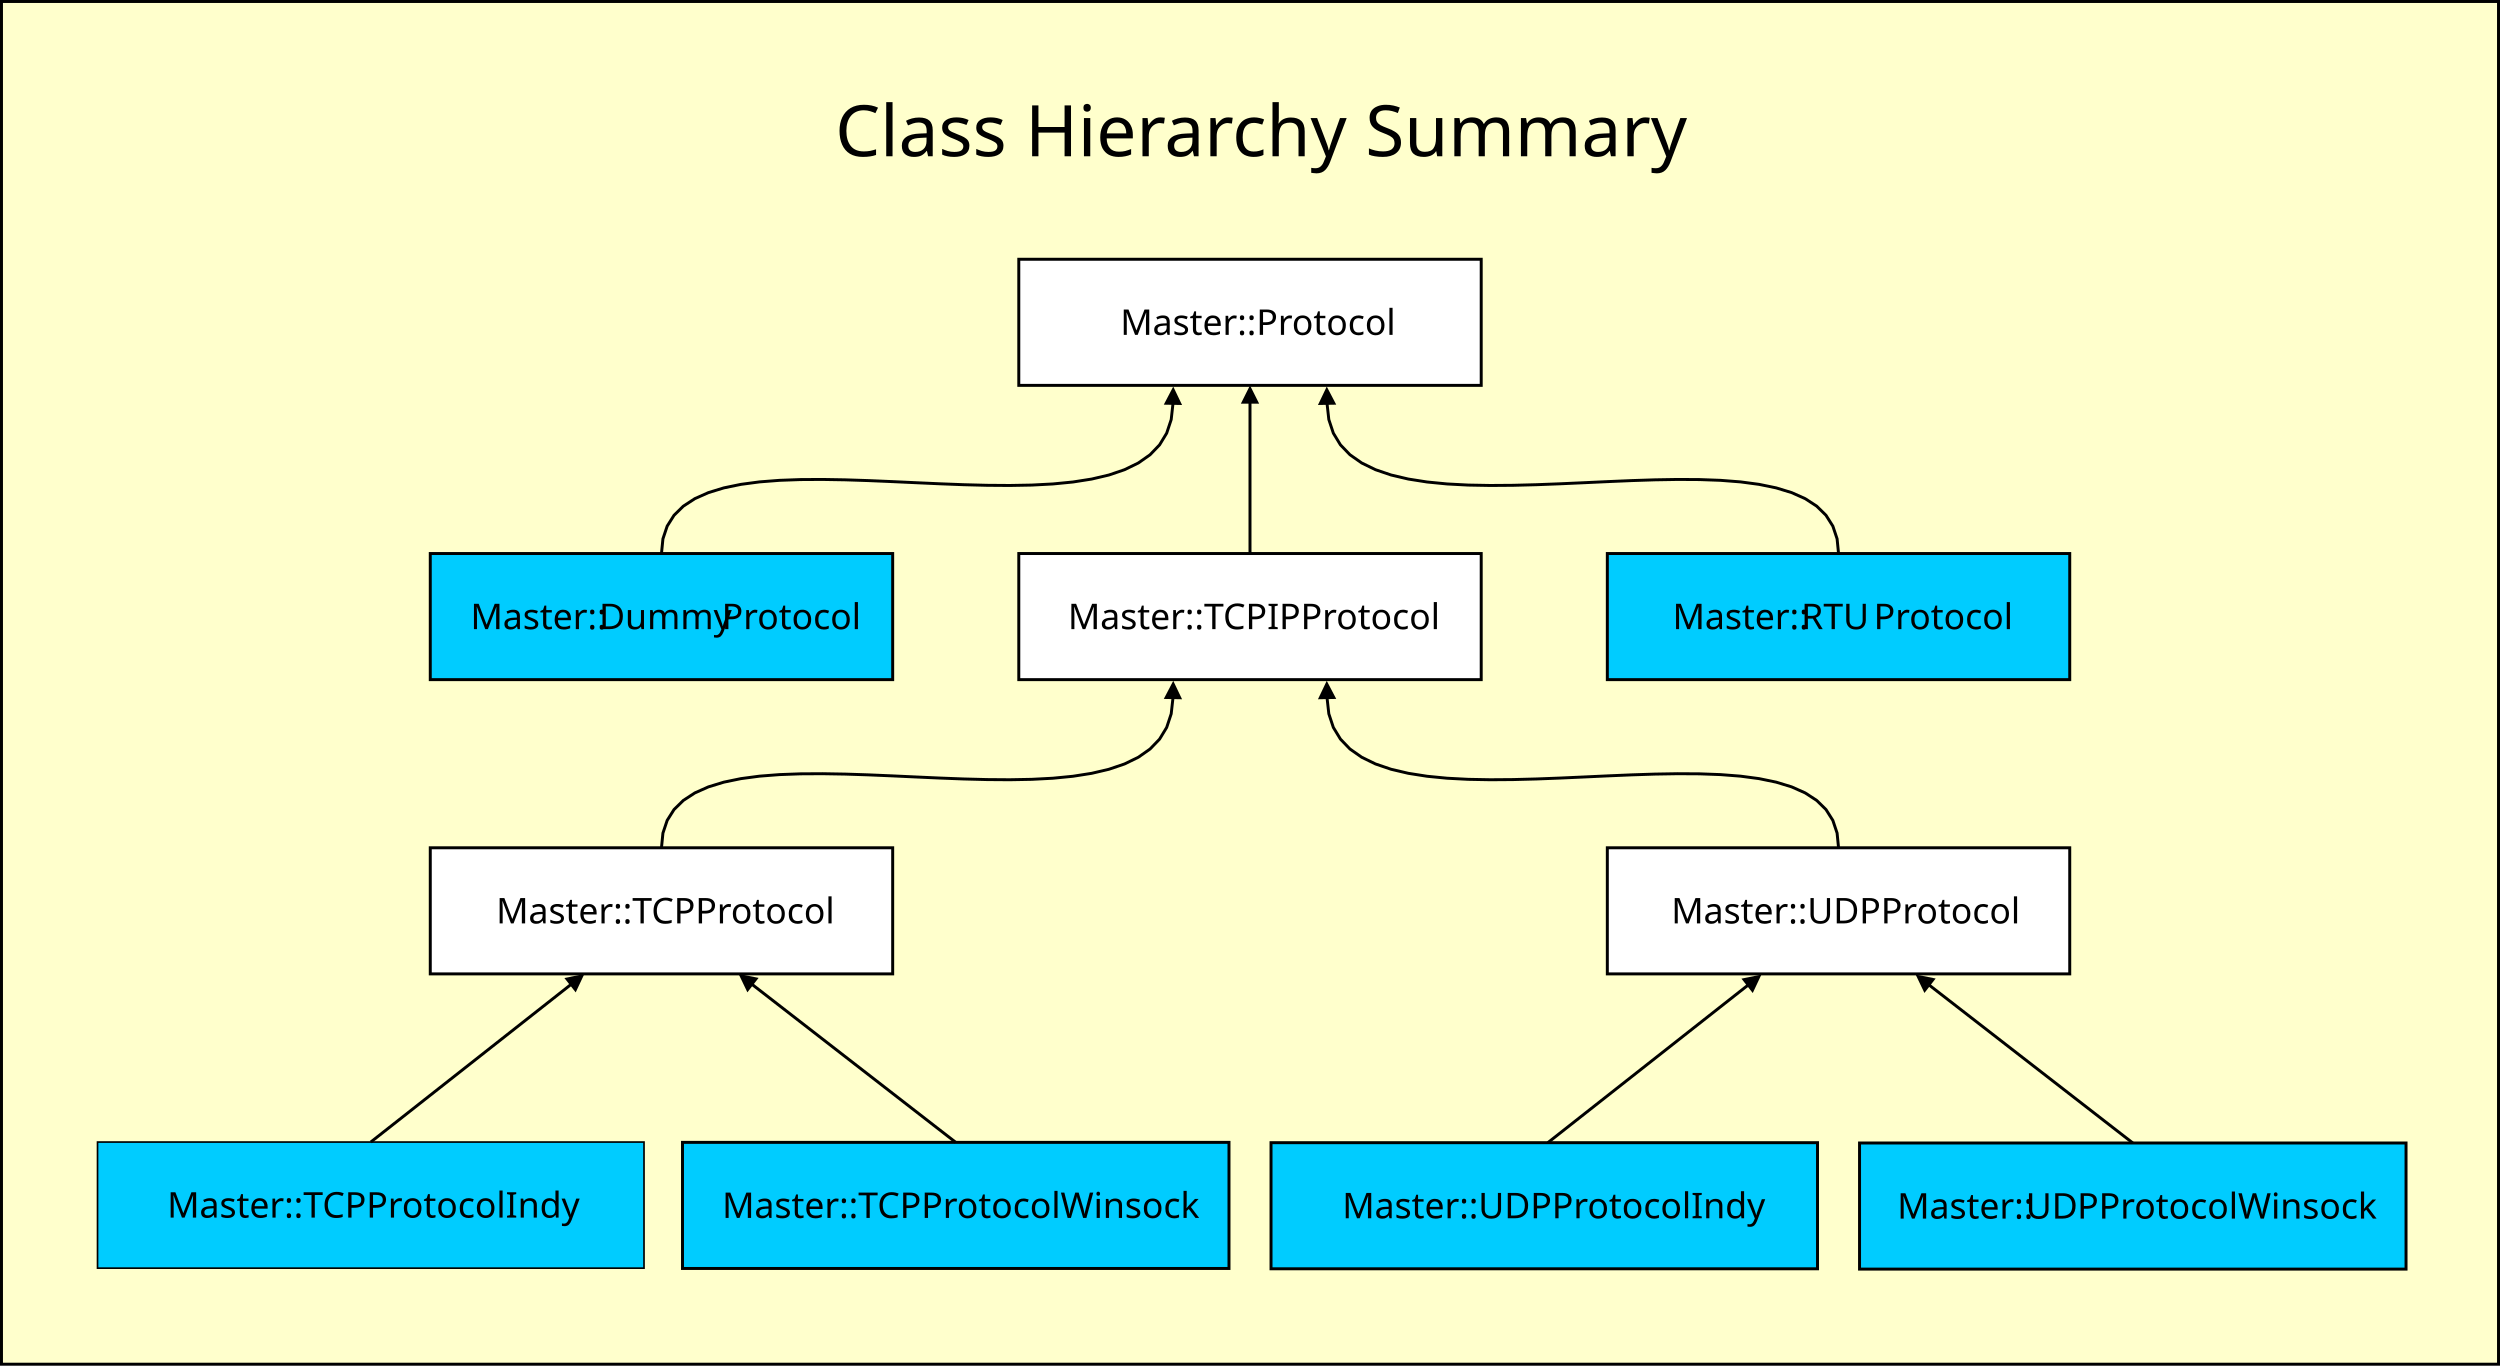
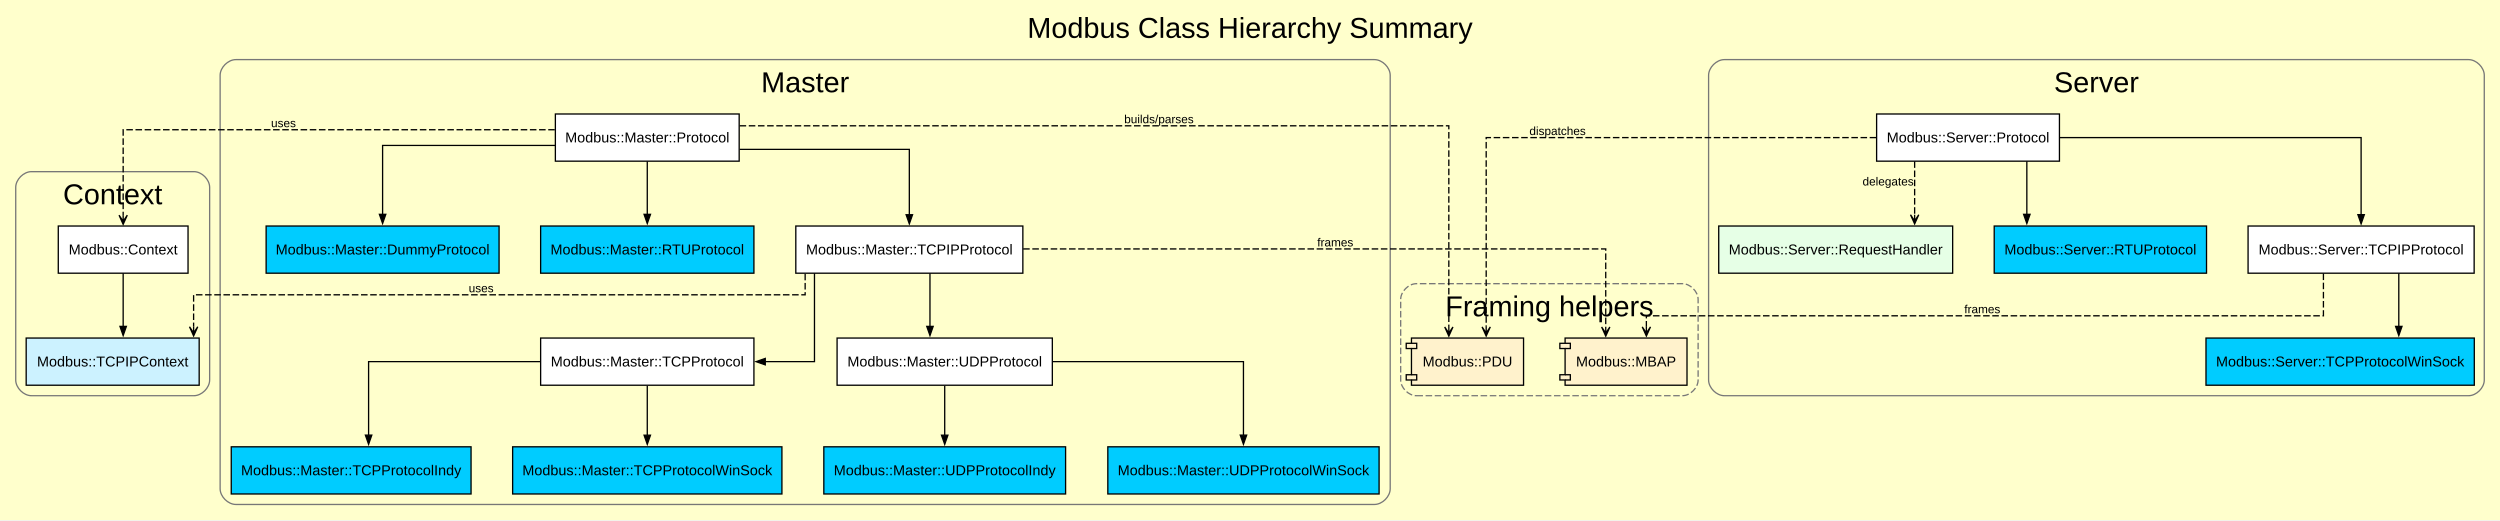
- <svg xmlns="http://www.w3.org/2000/svg" xml:space="preserve" width="297.353mm" height="162.437mm" version="1.1" shape-rendering="geometricPrecision" text-rendering="geometricPrecision" image-rendering="optimizeQuality" fill-rule="evenodd" clip-rule="evenodd" viewBox="0 0 297.342 162.431" id="svg1411">
-   <defs id="defs1415" />
-   <g id="Livello_x0020_1" transform="translate(0,-1.4860384e-4)">
-     <rect fill="#ffffcc" stroke="#000000" stroke-width="0.353" stroke-miterlimit="22.926" x="0.176" y="0.176" width="296.989" height="162.078" id="rect1318" />
-     <rect fill="#ffffff" stroke="#000000" stroke-width="0.353" stroke-miterlimit="22.926" x="121.172" y="30.836" width="54.998" height="14.999" id="rect1320" />
-     <text x="133.251" y="39.828" fill="#000000" font-weight="normal" font-size="4.233px" font-family="sans-serif" id="text1322">Master::Protocol</text>
-     <rect fill="#ffffff" stroke="#000000" stroke-width="0.353" stroke-miterlimit="22.926" x="191.17" y="100.833" width="54.998" height="14.999" id="rect1324" />
-     <text x="198.78" y="109.825" fill="#000000" font-weight="normal" font-size="4.233px" font-family="sans-serif" id="text1326">Master::UDPProtocol</text>
-     <rect fill="#ffffff" stroke="#000000" stroke-width="0.353" stroke-miterlimit="22.926" x="51.175" y="100.833" width="54.998" height="14.999" id="rect1328" />
-     <text x="59.021" y="109.825" fill="#000000" font-weight="normal" font-size="4.233px" font-family="sans-serif" id="text1330">Master::TCPProtocol</text>
-     <rect fill="#ffffff" stroke="#000000" stroke-width="0.353" stroke-miterlimit="22.926" x="121.172" y="65.835" width="54.998" height="14.999" id="rect1332" />
-     <text x="127.018" y="74.826" fill="#000000" font-weight="normal" font-size="4.233px" font-family="sans-serif" id="text1334">Master::TCPIPProtocol</text>
-     <rect fill="#00ccff" stroke="#000000" stroke-width="0.353" stroke-miterlimit="22.926" x="51.175" y="65.835" width="54.998" height="14.999" id="rect1336" />
-     <text x="55.964" y="74.826" fill="#000000" font-weight="normal" font-size="4.233px" font-family="sans-serif" id="text1338">Master::</text>
-     <text x="85.834" y="74.826" fill="#000000" font-weight="normal" font-size="4.233px" font-family="sans-serif" id="text1340">Protocol</text>
-     <text x="71.253" y="74.826" fill="#000000" font-weight="normal" font-size="4.233px" font-family="sans-serif" id="text1342">Dummy</text>
-     <rect fill="#00ccff" stroke="#000000" stroke-width="0.353" stroke-miterlimit="22.926" x="191.17" y="65.835" width="54.998" height="14.999" id="rect1344" />
-     <text x="198.937" y="74.826" fill="#000000" font-weight="normal" font-size="4.233px" font-family="sans-serif" id="text1346">Master::</text>
-     <text x="222.85" y="74.826" fill="#000000" font-weight="normal" font-size="4.233px" font-family="sans-serif" id="text1348">Protocol</text>
-     <text x="214.227" y="74.826" fill="#000000" font-weight="normal" font-size="4.233px" font-family="sans-serif" id="text1350">RTU</text>
-     <rect fill="#00ccff" stroke="#000000" stroke-width="0.2" stroke-miterlimit="22.926" x="11.599" y="135.832" width="64.998" height="14.999" id="rect1352" />
-     <text x="19.892" y="144.824" fill="#000000" font-weight="normal" font-size="4.233px" font-family="sans-serif" id="text1354">Master::TCPProtocolIndy</text>
-     <rect fill="#00ccff" stroke="#000000" stroke-width="0.353" stroke-miterlimit="22.926" x="81.174" y="135.869" width="64.998" height="14.999" id="rect1356" />
-     <text x="85.893" y="144.861" fill="#000000" font-weight="normal" font-size="4.233px" font-family="sans-serif" id="text1358">Master::TCPProtocolWinsock</text>
-     <rect fill="#00ccff" stroke="#000000" stroke-width="0.353" stroke-miterlimit="22.926" x="151.171" y="135.907" width="64.998" height="14.999" id="rect1360" />
-     <text x="159.652" y="144.899" fill="#000000" font-weight="normal" font-size="4.233px" font-family="sans-serif" id="text1362">Master::UDPProtocolIndy</text>
-     <rect fill="#00ccff" stroke="#000000" stroke-width="0.353" stroke-miterlimit="22.926" x="221.168" y="135.944" width="64.998" height="14.999" id="rect1364" />
-     <text x="225.653" y="144.936" fill="#000000" font-weight="normal" font-size="4.233px" font-family="sans-serif" id="text1366">Master::</text>
-     <text x="247.056" y="144.936" fill="#000000" font-weight="normal" font-size="4.233px" font-family="sans-serif" id="text1368">PProtocolWinsock</text>
-     <text x="240.942" y="144.936" fill="#000000" font-weight="normal" font-size="4.233px" font-family="sans-serif" id="text1370">UD</text>
-     <g id="g1374">
-       <path fill="#000000" fill-rule="nonzero" d="m 148.847,47.898 v 17.936 h -0.353 V 47.898 Z m -0.176,-2.063 1.089,2.177 h -2.177 l 1.088,-2.177 z" id="path1372" />
+ <svg xmlns="http://www.w3.org/2000/svg" width="1908pt" height="397pt" viewBox="0.00 0.00 1908.00 397.00">
+   <g id="graph0" class="graph" transform="scale(1 1) rotate(0) translate(4 393)">
+     <polygon fill="#ffffcc" stroke="none" points="-4,4 -4,-393 1904,-393 1904,4 -4,4" />
+     <text text-anchor="middle" x="950" y="-364.1" font-family="Arial" font-size="22.00">Modbus Class Hierarchy Summary</text>
+     <g id="clust1" class="cluster">
+       <path fill="#ffffcc" stroke="#777777" d="M20,-91C20,-91 144,-91 144,-91 150,-91 156,-97 156,-103 156,-103 156,-250 156,-250 156,-256 150,-262 144,-262 144,-262 20,-262 20,-262 14,-262 8,-256 8,-250 8,-250 8,-103 8,-103 8,-97 14,-91 20,-91" />
+       <text text-anchor="middle" x="82" y="-237.1" font-family="Arial" font-size="22.00">Context</text>
    </g>
-     <g id="g1378">
-       <path fill="#000000" fill-rule="nonzero" d="m 67.996,117.247 -23.789,18.723 -0.218,-0.277 23.789,-18.723 z m 1.512,-1.415 -1.037,2.202 -1.346,-1.71 2.384,-0.491 z" id="path1376" />
+     <g id="clust2" class="cluster">
+       <path fill="#ffffcc" stroke="#777777" d="M176,-8C176,-8 1045,-8 1045,-8 1051,-8 1057,-14 1057,-20 1057,-20 1057,-335.5 1057,-335.5 1057,-341.5 1051,-347.5 1045,-347.5 1045,-347.5 176,-347.5 176,-347.5 170,-347.5 164,-341.5 164,-335.5 164,-335.5 164,-20 164,-20 164,-14 170,-8 176,-8" />
+       <text text-anchor="middle" x="610.5" y="-322.6" font-family="Arial" font-size="22.00">Master</text>
    </g>
-     <g id="g1382">
-       <path fill="#000000" fill-rule="nonzero" d="m 139.329,83.031 0.353,0.006 -0.212,1.899 -0.55,1.657 -0.866,1.424 -1.157,1.203 -1.421,0.997 -1.659,0.808 -1.875,0.638 -2.069,0.486 -2.241,0.352 -2.392,0.234 -2.521,0.133 -2.629,0.048 -2.714,-0.02 -2.778,-0.072 -2.82,-0.109 -2.84,-0.128 -2.838,-0.132 -2.814,-0.12 -2.768,-0.091 -2.699,-0.046 -2.608,0.015 -2.495,0.091 -2.36,0.184 -2.202,0.293 -2.021,0.417 -1.817,0.556 -1.591,0.709 -1.343,0.876 -1.077,1.056 -0.793,1.254 -0.492,1.472 -0.17,1.714 h -0.353 l 0.177,-1.786 0.519,-1.551 0.838,-1.325 1.131,-1.11 1.396,-0.91 1.636,-0.729 1.853,-0.567 2.049,-0.423 2.224,-0.295 2.377,-0.185 2.508,-0.092 2.618,-0.015 2.706,0.046 2.772,0.091 2.816,0.12 2.839,0.132 2.839,0.128 2.817,0.108 2.773,0.072 2.707,0.02 2.618,-0.048 2.507,-0.132 2.374,-0.232 2.218,-0.348 2.039,-0.479 1.838,-0.626 1.615,-0.786 1.37,-0.961 1.106,-1.15 0.825,-1.356 0.526,-1.583 0.204,-1.832 z m 0.213,-2.059 1.05,2.196 -2.176,-0.039 1.127,-2.157 z" id="path1380" />
+     <g id="clust3" class="cluster">
+       <path fill="#ffffcc" stroke="#777777" d="M1312,-91C1312,-91 1880,-91 1880,-91 1886,-91 1892,-97 1892,-103 1892,-103 1892,-335.5 1892,-335.5 1892,-341.5 1886,-347.5 1880,-347.5 1880,-347.5 1312,-347.5 1312,-347.5 1306,-347.5 1300,-341.5 1300,-335.5 1300,-335.5 1300,-103 1300,-103 1300,-97 1306,-91 1312,-91" />
+       <text text-anchor="middle" x="1596" y="-322.6" font-family="Arial" font-size="22.00">Server</text>
    </g>
-     <g id="g1386">
-       <path fill="#000000" fill-rule="nonzero" d="m 139.329,48.032 0.353,0.006 -0.212,1.899 -0.55,1.657 -0.866,1.424 -1.157,1.203 -1.421,0.997 -1.659,0.808 -1.875,0.638 -2.069,0.486 -2.241,0.352 -2.392,0.234 -2.521,0.133 -2.629,0.048 -2.714,-0.02 -2.778,-0.072 -2.82,-0.109 -2.84,-0.128 -2.838,-0.132 -2.814,-0.12 -2.768,-0.091 -2.699,-0.046 -2.608,0.015 -2.495,0.091 -2.36,0.184 -2.202,0.293 -2.021,0.417 -1.817,0.556 -1.591,0.709 -1.343,0.876 -1.077,1.056 -0.793,1.254 -0.492,1.472 -0.17,1.714 h -0.353 l 0.177,-1.786 0.519,-1.551 0.838,-1.325 1.131,-1.11 1.396,-0.91 1.636,-0.729 1.853,-0.567 2.049,-0.423 2.224,-0.295 2.377,-0.185 2.508,-0.092 2.618,-0.015 2.706,0.046 2.772,0.091 2.816,0.12 2.839,0.132 2.839,0.128 2.817,0.108 2.773,0.072 2.707,0.02 2.618,-0.048 2.507,-0.132 2.374,-0.232 2.218,-0.348 2.039,-0.479 1.838,-0.626 1.615,-0.786 1.37,-0.961 1.106,-1.15 0.825,-1.356 0.526,-1.583 0.204,-1.832 z m 0.213,-2.059 1.05,2.196 -2.176,-0.039 1.127,-2.157 z" id="path1384" />
+     <g id="clust4" class="cluster">
+       <path fill="#ffffcc" stroke="#777777" stroke-dasharray="5,2" d="M1077,-91C1077,-91 1280,-91 1280,-91 1286,-91 1292,-97 1292,-103 1292,-103 1292,-164.5 1292,-164.5 1292,-170.5 1286,-176.5 1280,-176.5 1280,-176.5 1077,-176.5 1077,-176.5 1071,-176.5 1065,-170.5 1065,-164.5 1065,-164.5 1065,-103 1065,-103 1065,-97 1071,-91 1077,-91" />
+       <text text-anchor="middle" x="1178.5" y="-151.6" font-family="Arial" font-size="22.00">Framing helpers</text>
    </g>
-     <g id="g1390">
-       <path fill="#000000" fill-rule="nonzero" d="m 157.66,83.037 0.353,-0.006 0.204,1.832 0.526,1.583 0.825,1.356 1.106,1.15 1.37,0.961 1.615,0.786 1.838,0.626 2.039,0.479 2.218,0.348 2.374,0.232 2.507,0.132 2.618,0.048 2.707,-0.02 2.773,-0.072 2.817,-0.108 2.839,-0.128 2.839,-0.132 2.816,-0.12 2.772,-0.091 2.706,-0.046 2.618,0.015 2.508,0.092 2.377,0.185 2.224,0.295 2.049,0.423 1.853,0.567 1.636,0.729 1.396,0.91 1.131,1.11 0.838,1.325 0.519,1.551 0.177,1.786 h -0.353 l -0.17,-1.714 -0.492,-1.472 -0.793,-1.254 -1.077,-1.056 -1.343,-0.876 -1.591,-0.709 -1.817,-0.556 -2.021,-0.417 -2.202,-0.293 -2.36,-0.184 -2.495,-0.091 -2.608,-0.015 -2.699,0.046 -2.768,0.091 -2.814,0.12 -2.838,0.132 -2.84,0.128 -2.82,0.109 -2.778,0.072 -2.714,0.02 -2.629,-0.048 -2.521,-0.133 -2.392,-0.234 -2.241,-0.352 -2.069,-0.486 -1.875,-0.638 -1.659,-0.808 -1.421,-0.997 -1.157,-1.203 -0.866,-1.424 -0.55,-1.657 -0.212,-1.899 z m 0.14,-2.066 1.128,2.157 -2.176,0.039 1.049,-2.196 z" id="path1388" />
+     <g id="node1" class="node">
+       <polygon fill="#ffffff" stroke="#000000" points="139.51,-220.5 40.48,-220.5 40.48,-184.5 139.51,-184.5 139.51,-220.5" />
+       <text text-anchor="middle" x="90" y="-198.8" font-family="Arial" font-size="11.00">Modbus::Context</text>
    </g>
-     <g id="g1394">
-       <path fill="#000000" fill-rule="nonzero" d="m 157.66,48.038 0.353,-0.006 0.204,1.832 0.526,1.583 0.825,1.356 1.106,1.15 1.37,0.961 1.615,0.786 1.838,0.626 2.039,0.479 2.218,0.348 2.374,0.232 2.507,0.132 2.618,0.048 2.707,-0.02 2.773,-0.072 2.817,-0.108 2.839,-0.128 2.839,-0.132 2.816,-0.12 2.772,-0.091 2.706,-0.046 2.618,0.015 2.508,0.092 2.377,0.185 2.224,0.295 2.049,0.423 1.853,0.567 1.636,0.729 1.396,0.91 1.131,1.11 0.838,1.325 0.519,1.551 0.177,1.786 h -0.353 l -0.17,-1.714 -0.492,-1.472 -0.793,-1.254 -1.077,-1.056 -1.343,-0.876 -1.591,-0.709 -1.817,-0.556 -2.021,-0.417 -2.202,-0.293 -2.36,-0.184 -2.495,-0.091 -2.608,-0.015 -2.699,0.046 -2.768,0.091 -2.814,0.12 -2.838,0.132 -2.84,0.128 -2.82,0.109 -2.778,0.072 -2.714,0.02 -2.629,-0.048 -2.521,-0.133 -2.392,-0.234 -2.241,-0.352 -2.069,-0.486 -1.875,-0.638 -1.659,-0.808 -1.421,-0.997 -1.157,-1.203 -0.866,-1.424 -0.55,-1.657 -0.212,-1.899 z m 0.14,-2.066 1.128,2.157 -2.176,0.039 1.049,-2.196 z" id="path1392" />
+     <g id="node2" class="node">
+       <polygon fill="#ccf2ff" stroke="#000000" points="148.01,-135 15.98,-135 15.98,-99 148.01,-99 148.01,-135" />
+       <text text-anchor="middle" x="82" y="-113.3" font-family="Arial" font-size="11.00">Modbus::TCPIPContext</text>
    </g>
-     <g id="g1398">
-       <path fill="#000000" fill-rule="nonzero" d="m 207.991,117.322 -23.789,18.723 -0.218,-0.277 23.789,-18.723 z m 1.512,-1.415 -1.037,2.202 -1.346,-1.71 2.384,-0.491 z" id="path1396" />
+     <g id="edge1" class="edge">
+       <path fill="none" stroke="#000000" d="M90,-184.37C90,-184.37 90,-143.91 90,-143.91" />
+       <polygon fill="#000000" stroke="#000000" points="92.45,-143.91 90,-136.91 87.55,-143.91 92.45,-143.91" />
    </g>
-     <g id="g1402">
-       <path fill="#000000" fill-rule="nonzero" d="m 89.577,116.958 24.203,18.772 -0.216,0.279 -24.203,-18.772 z m -1.738,-1.125 2.387,0.474 -1.334,1.72 -1.053,-2.194 z" id="path1400" />
+     <g id="node3" class="node">
+       <polygon fill="#ffffff" stroke="#000000" points="560.14,-306 419.86,-306 419.86,-270 560.14,-270 560.14,-306" />
+       <text text-anchor="middle" x="490" y="-284.3" font-family="Arial" font-size="11.00">Modbus::Master::Protocol</text>
    </g>
-     <g id="g1406">
-       <path fill="#000000" fill-rule="nonzero" d="m 229.572,117.032 24.203,18.772 -0.216,0.279 -24.203,-18.772 z m -1.738,-1.125 2.387,0.474 -1.334,1.72 -1.053,-2.194 z" id="path1404" />
+     <g id="edge14" class="edge">
+       <path fill="none" stroke="#000000" stroke-dasharray="5,2" d="M419.41,-294C304.58,-294 90,-294 90,-294 90,-294 90,-228.8 90,-228.8" />
+       <polygon fill="#000000" stroke="#000000" points="90,-221.8 93.15,-228.8 90,-224.08 90,-228.8 90,-228.8 90,-228.8 90,-224.08 86.85,-228.8 90,-221.8" />
+       <text text-anchor="middle" x="212.35" y="-295.95" font-family="Arial" font-size="9.00">uses</text>
    </g>
-     <text x="99.337" y="18.586" fill="#000000" font-weight="normal" font-size="8.466px" font-family="sans-serif" id="text1408">Class Hierarchy Summary</text>
+     <g id="node4" class="node">
+       <polygon fill="#00ccff" stroke="#000000" points="376.89,-220.5 199.11,-220.5 199.11,-184.5 376.89,-184.5 376.89,-220.5" />
+       <text text-anchor="middle" x="288" y="-198.8" font-family="Arial" font-size="11.00">Modbus::Master::DummyProtocol</text>
+     </g>
+     <g id="edge2" class="edge">
+       <path fill="none" stroke="#000000" d="M419.63,-282C361.34,-282 288,-282 288,-282 288,-282 288,-229.45 288,-229.45" />
+       <polygon fill="#000000" stroke="#000000" points="290.45,-229.45 288,-222.45 285.55,-229.45 290.45,-229.45" />
+     </g>
+     <g id="node5" class="node">
+       <polygon fill="#00ccff" stroke="#000000" points="571.39,-220.5 408.61,-220.5 408.61,-184.5 571.39,-184.5 571.39,-220.5" />
+       <text text-anchor="middle" x="490" y="-198.8" font-family="Arial" font-size="11.00">Modbus::Master::RTUProtocol</text>
+     </g>
+     <g id="edge3" class="edge">
+       <path fill="none" stroke="#000000" d="M490,-269.87C490,-269.87 490,-229.41 490,-229.41" />
+       <polygon fill="#000000" stroke="#000000" points="492.45,-229.41 490,-222.41 487.55,-229.41 492.45,-229.41" />
+     </g>
+     <g id="node6" class="node">
+       <polygon fill="#ffffff" stroke="#000000" points="776.64,-220.5 603.36,-220.5 603.36,-184.5 776.64,-184.5 776.64,-220.5" />
+       <text text-anchor="middle" x="690" y="-198.8" font-family="Arial" font-size="11.00">Modbus::Master::TCPIPProtocol</text>
+     </g>
+     <g id="edge4" class="edge">
+       <path fill="none" stroke="#000000" d="M560.51,-279C618.09,-279 690,-279 690,-279 690,-279 690,-229.14 690,-229.14" />
+       <polygon fill="#000000" stroke="#000000" points="692.45,-229.14 690,-222.14 687.55,-229.14 692.45,-229.14" />
+     </g>
+     <g id="node18" class="node">
+       <polygon fill="#fff2cc" stroke="#000000" points="1158.77,-135 1073.23,-135 1073.23,-131 1069.23,-131 1069.23,-127 1073.23,-127 1073.23,-107 1069.23,-107 1069.23,-103 1073.23,-103 1073.23,-99 1158.77,-99 1158.77,-135" />
+       <polyline fill="none" stroke="#000000" points="1073.23,-131 1077.23,-131 1077.23,-127 1073.23,-127" />
+       <polyline fill="none" stroke="#000000" points="1073.23,-107 1077.23,-107 1077.23,-103 1073.23,-103" />
+       <text text-anchor="middle" x="1116" y="-113.3" font-family="Arial" font-size="11.00">Modbus::PDU</text>
+     </g>
+     <g id="edge17" class="edge">
+       <path fill="none" stroke="#000000" stroke-dasharray="5,2" d="M560.47,-297C721.33,-297 1101.74,-297 1101.74,-297 1101.74,-297 1101.74,-143.47 1101.74,-143.47" />
+       <polygon fill="#000000" stroke="#000000" points="1101.75,-136.47 1104.9,-143.47 1101.75,-138.75 1101.75,-143.47 1101.75,-143.47 1101.75,-143.47 1101.75,-138.75 1098.6,-143.47 1101.75,-136.47" />
+       <text text-anchor="middle" x="880.5" y="-298.95" font-family="Arial" font-size="9.00">builds/parses</text>
+     </g>
+     <g id="edge15" class="edge">
+       <path fill="none" stroke="#000000" stroke-dasharray="5,2" d="M610.49,-184.04C610.49,-175.84 610.49,-168 610.49,-168 610.49,-168 143.76,-168 143.76,-168 143.76,-168 143.76,-143.63 143.76,-143.63" />
+       <polygon fill="#000000" stroke="#000000" points="143.77,-136.63 146.92,-143.63 143.77,-138.91 143.77,-143.63 143.77,-143.63 143.77,-143.63 143.77,-138.91 140.62,-143.63 143.77,-136.63" />
+       <text text-anchor="middle" x="363.21" y="-169.95" font-family="Arial" font-size="9.00">uses</text>
+     </g>
+     <g id="node7" class="node">
+       <polygon fill="#ffffff" stroke="#000000" points="571.39,-135 408.61,-135 408.61,-99 571.39,-99 571.39,-135" />
+       <text text-anchor="middle" x="490" y="-113.3" font-family="Arial" font-size="11.00">Modbus::Master::TCPProtocol</text>
+     </g>
+     <g id="edge5" class="edge">
+       <path fill="none" stroke="#000000" d="M617.61,-184.37C617.61,-159.27 617.61,-117 617.61,-117 617.61,-117 580.05,-117 580.05,-117" />
+       <polygon fill="#000000" stroke="#000000" points="580.05,-114.55 573.05,-117 580.05,-119.45 580.05,-114.55" />
+     </g>
+     <g id="node8" class="node">
+       <polygon fill="#ffffff" stroke="#000000" points="799.14,-135 634.86,-135 634.86,-99 799.14,-99 799.14,-135" />
+       <text text-anchor="middle" x="717" y="-113.3" font-family="Arial" font-size="11.00">Modbus::Master::UDPProtocol</text>
+     </g>
+     <g id="edge6" class="edge">
+       <path fill="none" stroke="#000000" d="M705.75,-184.37C705.75,-184.37 705.75,-143.91 705.75,-143.91" />
+       <polygon fill="#000000" stroke="#000000" points="708.2,-143.91 705.75,-136.91 703.3,-143.91 708.2,-143.91" />
+     </g>
+     <g id="node19" class="node">
+       <polygon fill="#fff2cc" stroke="#000000" points="1283.52,-135 1190.48,-135 1190.48,-131 1186.48,-131 1186.48,-127 1190.48,-127 1190.48,-107 1186.48,-107 1186.48,-103 1190.48,-103 1190.48,-99 1283.52,-99 1283.52,-135" />
+       <polyline fill="none" stroke="#000000" points="1190.48,-131 1194.48,-131 1194.48,-127 1190.48,-127" />
+       <polyline fill="none" stroke="#000000" points="1190.48,-107 1194.48,-107 1194.48,-103 1190.48,-103" />
+       <text text-anchor="middle" x="1237" y="-113.3" font-family="Arial" font-size="11.00">Modbus::MBAP</text>
+     </g>
+     <g id="edge19" class="edge">
+       <path fill="none" stroke="#000000" stroke-dasharray="5,2" d="M776.87,-203C927.57,-203 1221.49,-203 1221.49,-203 1221.49,-203 1221.49,-143.46 1221.49,-143.46" />
+       <polygon fill="#000000" stroke="#000000" points="1221.5,-136.46 1224.65,-143.46 1221.5,-138.74 1221.5,-143.46 1221.5,-143.46 1221.5,-143.46 1221.5,-138.74 1218.35,-143.46 1221.5,-136.46" />
+       <text text-anchor="middle" x="1015.08" y="-204.95" font-family="Arial" font-size="9.00">frames</text>
+     </g>
+     <g id="node9" class="node">
+       <polygon fill="#00ccff" stroke="#000000" points="355.51,-52 172.49,-52 172.49,-16 355.51,-16 355.51,-52" />
+       <text text-anchor="middle" x="264" y="-30.3" font-family="Arial" font-size="11.00">Modbus::Master::TCPProtocolIndy</text>
+     </g>
+     <g id="edge7" class="edge">
+       <path fill="none" stroke="#000000" d="M408.38,-117C348.4,-117 277.31,-117 277.31,-117 277.31,-117 277.31,-60.93 277.31,-60.93" />
+       <polygon fill="#000000" stroke="#000000" points="279.76,-60.93 277.31,-53.93 274.86,-60.93 279.76,-60.93" />
+     </g>
+     <g id="node10" class="node">
+       <polygon fill="#00ccff" stroke="#000000" points="592.76,-52 387.24,-52 387.24,-16 592.76,-16 592.76,-52" />
+       <text text-anchor="middle" x="490" y="-30.3" font-family="Arial" font-size="11.00">Modbus::Master::TCPProtocolWinSock</text>
+     </g>
+     <g id="edge8" class="edge">
+       <path fill="none" stroke="#000000" d="M490,-98.58C490,-98.58 490,-60.88 490,-60.88" />
+       <polygon fill="#000000" stroke="#000000" points="492.45,-60.88 490,-53.88 487.55,-60.88 492.45,-60.88" />
+     </g>
+     <g id="node11" class="node">
+       <polygon fill="#00ccff" stroke="#000000" points="809.26,-52 624.74,-52 624.74,-16 809.26,-16 809.26,-52" />
+       <text text-anchor="middle" x="717" y="-30.3" font-family="Arial" font-size="11.00">Modbus::Master::UDPProtocolIndy</text>
+     </g>
+     <g id="edge9" class="edge">
+       <path fill="none" stroke="#000000" d="M717,-98.58C717,-98.58 717,-60.88 717,-60.88" />
+       <polygon fill="#000000" stroke="#000000" points="719.45,-60.88 717,-53.88 714.55,-60.88 719.45,-60.88" />
+     </g>
+     <g id="node12" class="node">
+       <polygon fill="#00ccff" stroke="#000000" points="1048.52,-52 841.49,-52 841.49,-16 1048.52,-16 1048.52,-52" />
+       <text text-anchor="middle" x="945" y="-30.3" font-family="Arial" font-size="11.00">Modbus::Master::UDPProtocolWinSock</text>
+     </g>
+     <g id="edge10" class="edge">
+       <path fill="none" stroke="#000000" d="M799.64,-117C864.89,-117 945,-117 945,-117 945,-117 945,-60.93 945,-60.93" />
+       <polygon fill="#000000" stroke="#000000" points="947.45,-60.93 945,-53.93 942.55,-60.93 947.45,-60.93" />
+     </g>
+     <g id="node13" class="node">
+       <polygon fill="#e6ffe6" stroke="#000000" points="1486.27,-220.5 1307.73,-220.5 1307.73,-184.5 1486.27,-184.5 1486.27,-220.5" />
+       <text text-anchor="middle" x="1397" y="-198.8" font-family="Arial" font-size="11.00">Modbus::Server::RequestHandler</text>
+     </g>
+     <g id="node14" class="node">
+       <polygon fill="#ffffff" stroke="#000000" points="1567.77,-306 1428.23,-306 1428.23,-270 1567.77,-270 1567.77,-306" />
+       <text text-anchor="middle" x="1498" y="-284.3" font-family="Arial" font-size="11.00">Modbus::Server::Protocol</text>
+     </g>
+     <g id="edge16" class="edge">
+       <path fill="none" stroke="#000000" stroke-dasharray="5,2" d="M1457.25,-269.87C1457.25,-269.87 1457.25,-229.12 1457.25,-229.12" />
+       <polygon fill="#000000" stroke="#000000" points="1457.25,-222.12 1460.4,-229.12 1457.25,-224.4 1457.25,-229.12 1457.25,-229.12 1457.25,-229.12 1457.25,-224.4 1454.1,-229.12 1457.25,-222.12" />
+       <text text-anchor="middle" x="1437" y="-251.44" font-family="Arial" font-size="9.00">delegates</text>
+     </g>
+     <g id="node15" class="node">
+       <polygon fill="#00ccff" stroke="#000000" points="1680.02,-220.5 1517.98,-220.5 1517.98,-184.5 1680.02,-184.5 1680.02,-220.5" />
+       <text text-anchor="middle" x="1599" y="-198.8" font-family="Arial" font-size="11.00">Modbus::Server::RTUProtocol</text>
+     </g>
+     <g id="edge11" class="edge">
+       <path fill="none" stroke="#000000" d="M1542.88,-269.87C1542.88,-269.87 1542.88,-229.41 1542.88,-229.41" />
+       <polygon fill="#000000" stroke="#000000" points="1545.33,-229.41 1542.88,-222.41 1540.43,-229.41 1545.33,-229.41" />
+     </g>
+     <g id="node16" class="node">
+       <polygon fill="#ffffff" stroke="#000000" points="1884.27,-220.5 1711.73,-220.5 1711.73,-184.5 1884.27,-184.5 1884.27,-220.5" />
+       <text text-anchor="middle" x="1798" y="-198.8" font-family="Arial" font-size="11.00">Modbus::Server::TCPIPProtocol</text>
+     </g>
+     <g id="edge12" class="edge">
+       <path fill="none" stroke="#000000" d="M1567.96,-288C1656.61,-288 1798,-288 1798,-288 1798,-288 1798,-229.15 1798,-229.15" />
+       <polygon fill="#000000" stroke="#000000" points="1800.45,-229.15 1798,-222.15 1795.55,-229.15 1800.45,-229.15" />
+     </g>
+     <g id="edge18" class="edge">
+       <path fill="none" stroke="#000000" stroke-dasharray="5,2" d="M1427.96,-288C1321.27,-288 1130.26,-288 1130.26,-288 1130.26,-288 1130.26,-143.52 1130.26,-143.52" />
+       <polygon fill="#000000" stroke="#000000" points="1130.26,-136.52 1133.41,-143.52 1130.26,-138.8 1130.26,-143.52 1130.26,-143.52 1130.26,-143.52 1130.26,-138.8 1127.11,-143.52 1130.26,-136.52" />
+       <text text-anchor="middle" x="1184.74" y="-289.95" font-family="Arial" font-size="9.00">dispatches</text>
+     </g>
+     <g id="node17" class="node">
+       <polygon fill="#00ccff" stroke="#000000" points="1884.39,-135 1679.61,-135 1679.61,-99 1884.39,-99 1884.39,-135" />
+       <text text-anchor="middle" x="1782" y="-113.3" font-family="Arial" font-size="11.00">Modbus::Server::TCPProtocolWinSock</text>
+     </g>
+     <g id="edge13" class="edge">
+       <path fill="none" stroke="#000000" d="M1826.76,-184.37C1826.76,-184.37 1826.76,-143.91 1826.76,-143.91" />
+       <polygon fill="#000000" stroke="#000000" points="1829.21,-143.91 1826.76,-136.91 1824.31,-143.91 1829.21,-143.91" />
+     </g>
+     <g id="edge20" class="edge">
+       <path fill="none" stroke="#000000" stroke-dasharray="5,2" d="M1769.24,-184.27C1769.24,-169.8 1769.24,-152 1769.24,-152 1769.24,-152 1252.51,-152 1252.51,-152 1252.51,-152 1252.51,-143.54 1252.51,-143.54" />
+       <polygon fill="#000000" stroke="#000000" points="1252.51,-136.54 1255.66,-143.54 1252.51,-138.82 1252.51,-143.54 1252.51,-143.54 1252.51,-143.54 1252.51,-138.82 1249.36,-143.54 1252.51,-136.54" />
+       <text text-anchor="middle" x="1508.9" y="-153.95" font-family="Arial" font-size="9.00">frames</text>
+     </g>
  </g>
</svg>
